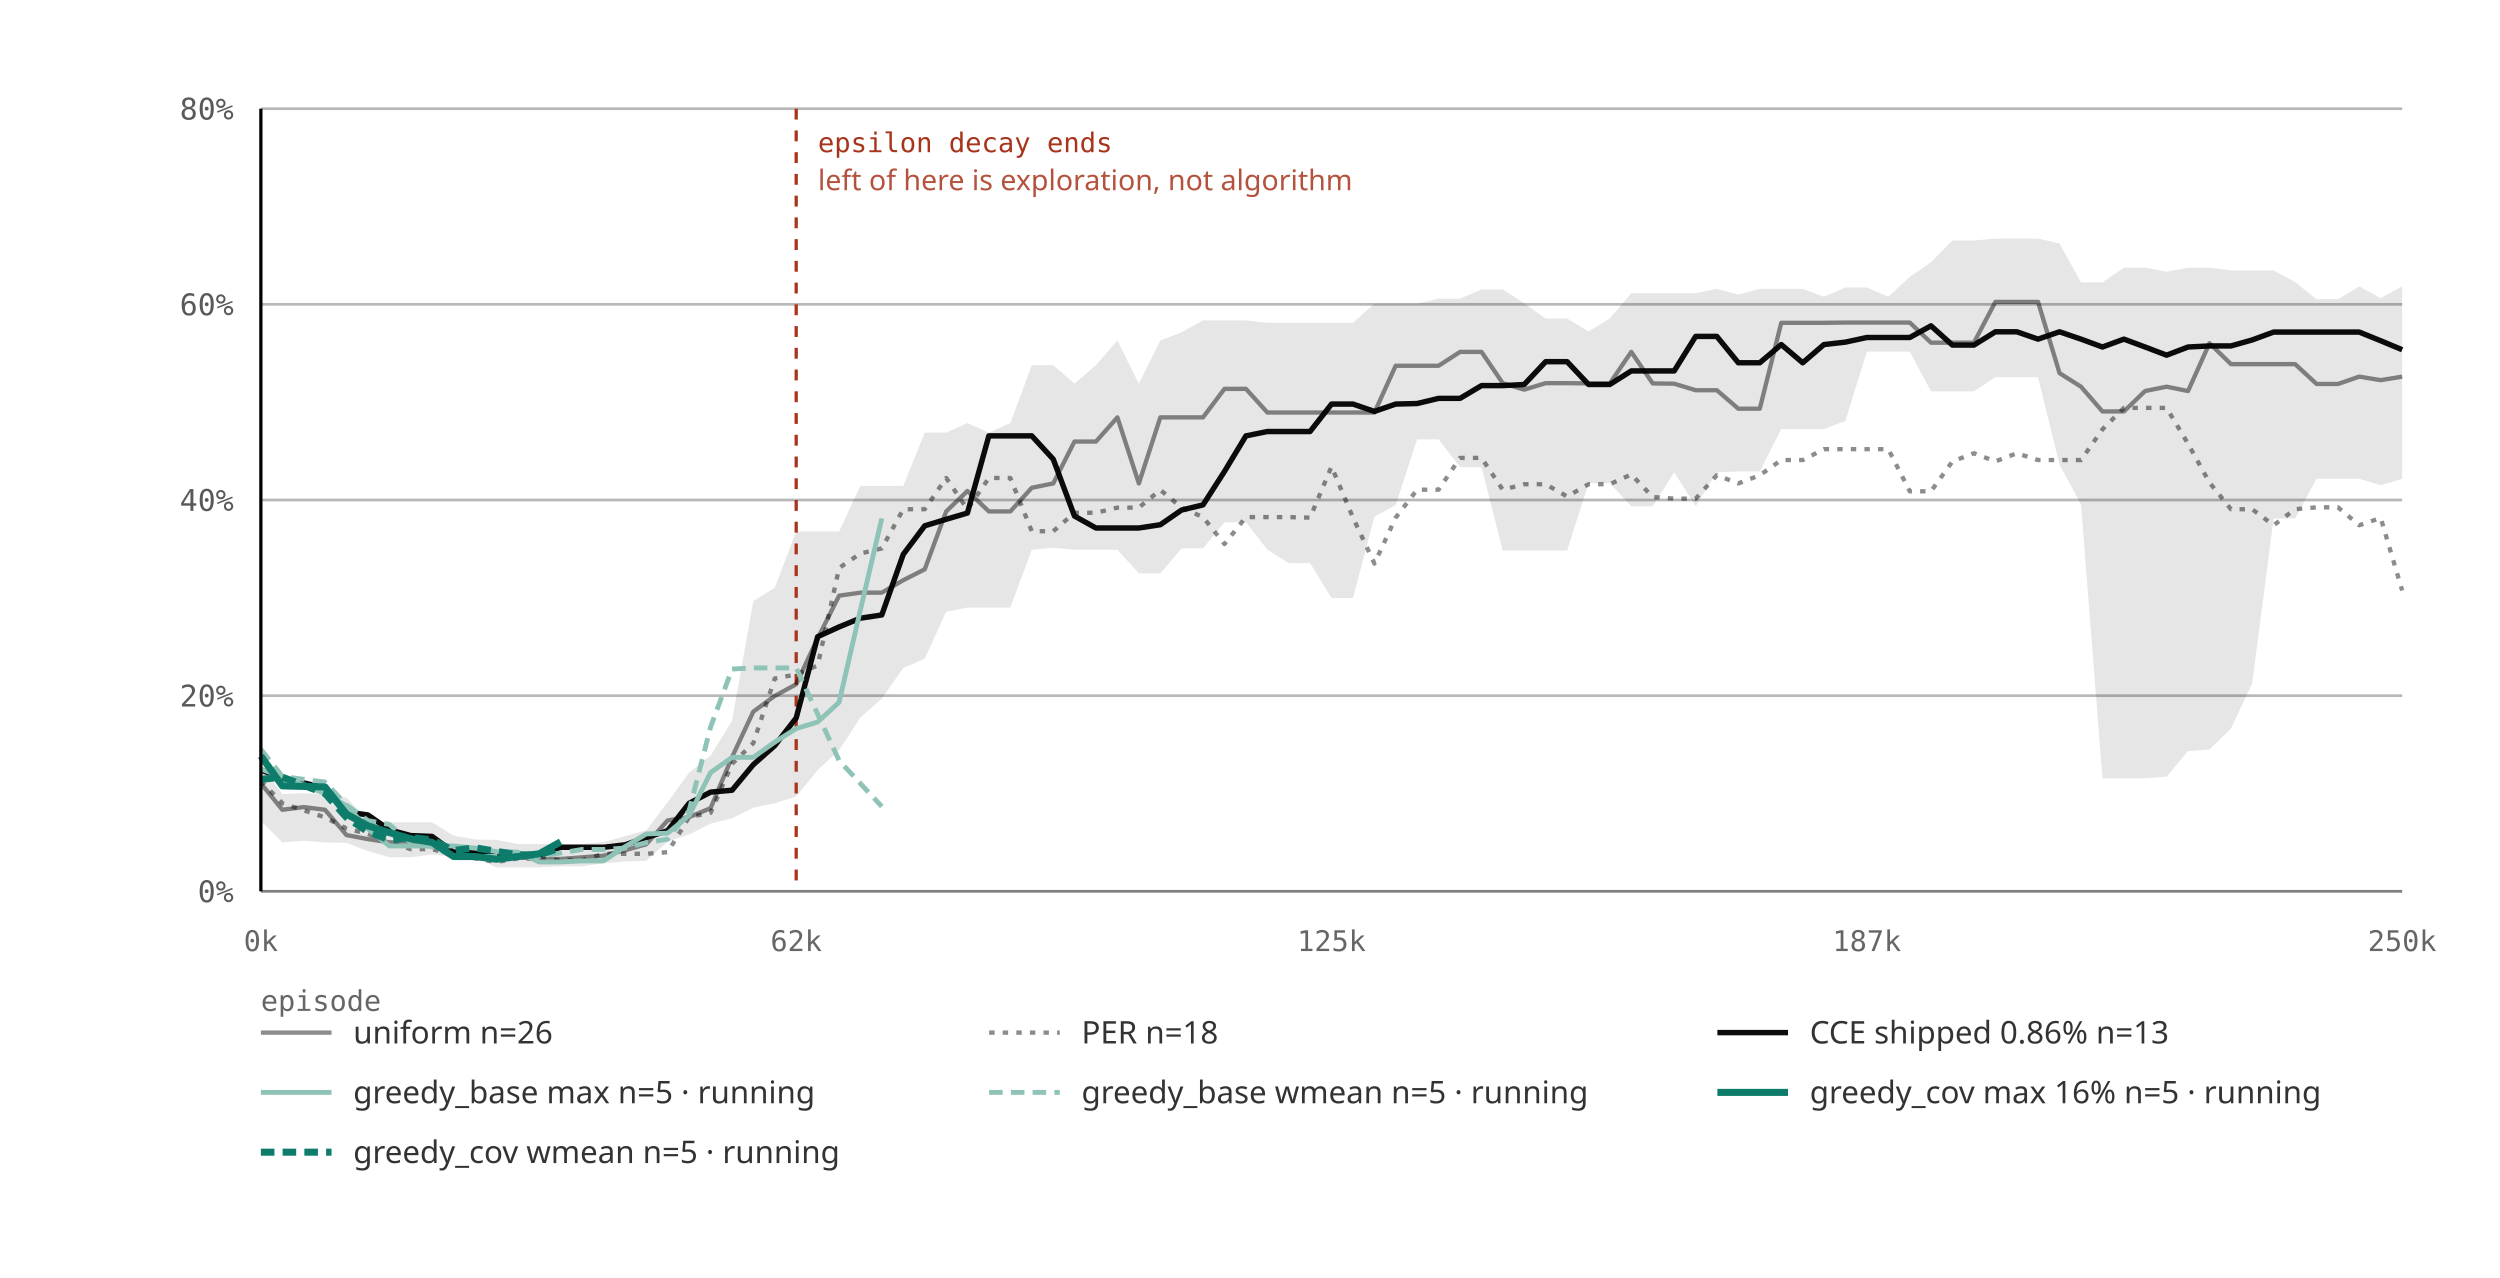
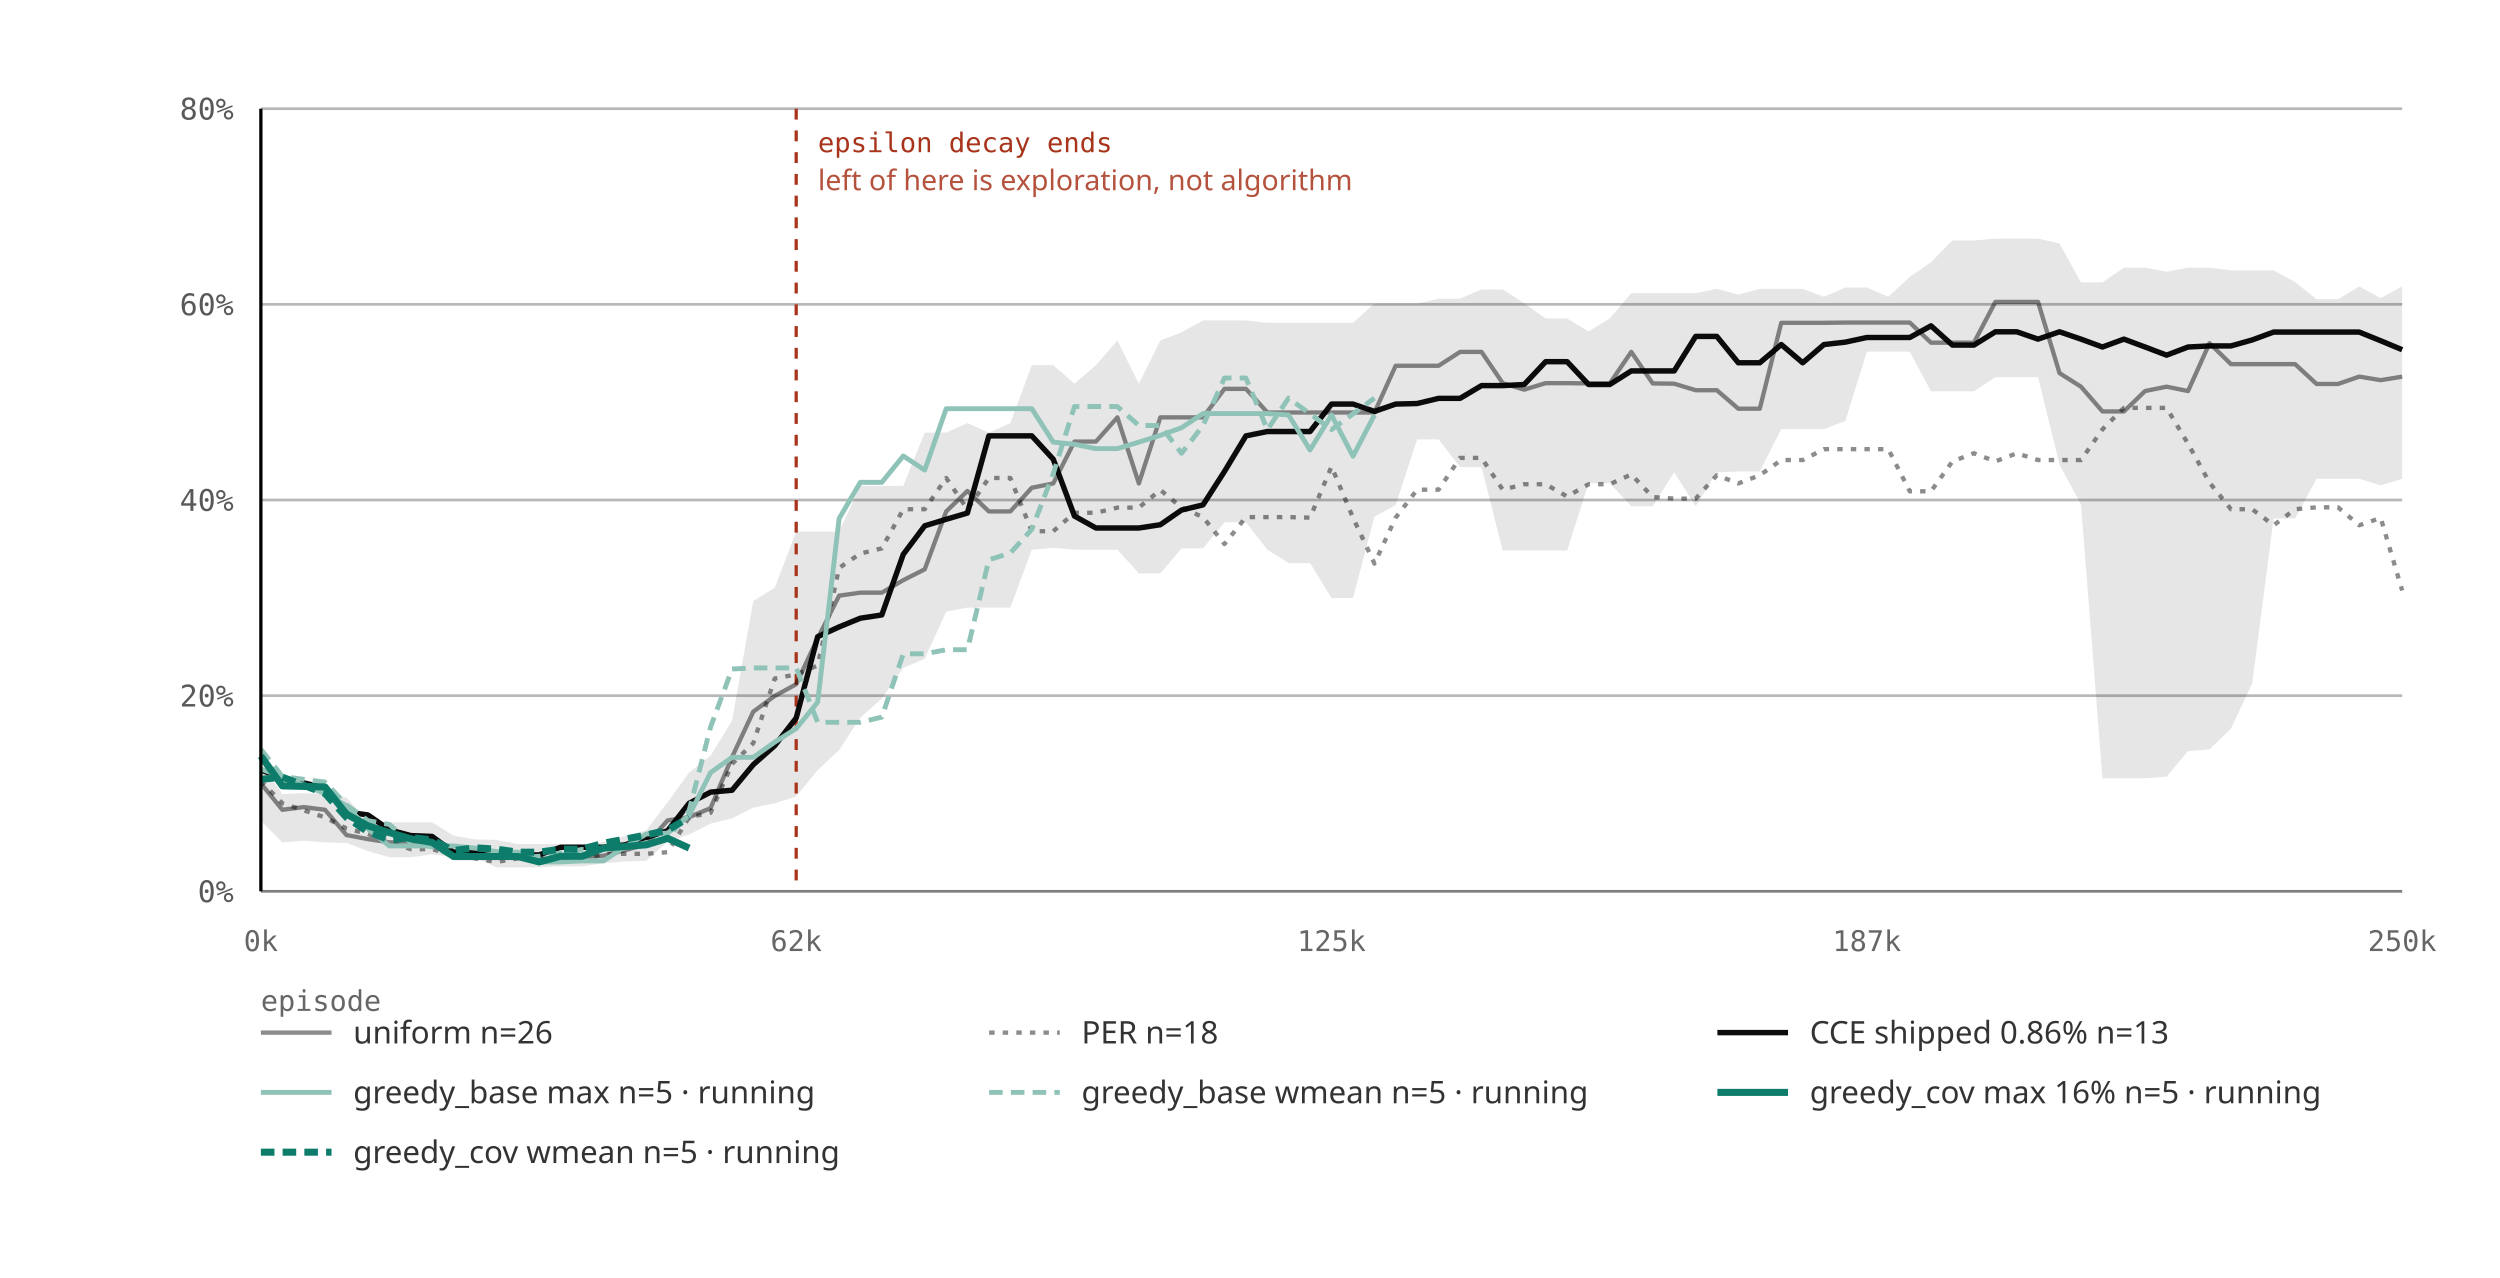
<svg viewBox="0 0 920 470" role="img" aria-label="Win rate over training for JaxNav 8x8 fill 0.3. Completed baselines uniform, PER and shipped CCE reach 60 to 69 percent by 250,000 episodes. The greedy coverage arms are still running and their lines stop early where the runs currently are.">
  <line x1="96" y1="328.0" x2="884" y2="328.0" stroke="currentColor" stroke-width="1" opacity="0.5" />
  <text x="86" y="332.0" text-anchor="end" font-family="IBM Plex Mono, monospace" font-size="11" fill="currentColor" opacity=".65">0%</text>
  <line x1="96" y1="256.0" x2="884" y2="256.0" stroke="currentColor" stroke-width="1" opacity="0.28" />
  <text x="86" y="260.0" text-anchor="end" font-family="IBM Plex Mono, monospace" font-size="11" fill="currentColor" opacity=".65">20%</text>
  <line x1="96" y1="184.0" x2="884" y2="184.0" stroke="currentColor" stroke-width="1" opacity="0.28" />
  <text x="86" y="188.0" text-anchor="end" font-family="IBM Plex Mono, monospace" font-size="11" fill="currentColor" opacity=".65">40%</text>
  <line x1="96" y1="112.0" x2="884" y2="112.0" stroke="currentColor" stroke-width="1" opacity="0.28" />
  <text x="86" y="116.0" text-anchor="end" font-family="IBM Plex Mono, monospace" font-size="11" fill="currentColor" opacity=".65">60%</text>
  <line x1="96" y1="40.0" x2="884" y2="40.0" stroke="currentColor" stroke-width="1" opacity="0.28" />
  <text x="86" y="44.0" text-anchor="end" font-family="IBM Plex Mono, monospace" font-size="11" fill="currentColor" opacity=".65">80%</text>
  <text x="96.0" y="350" text-anchor="middle" font-family="IBM Plex Mono, monospace" font-size="10.5" fill="currentColor" opacity=".6">0k</text>
  <text x="293.0" y="350" text-anchor="middle" font-family="IBM Plex Mono, monospace" font-size="10.5" fill="currentColor" opacity=".6">62k</text>
  <text x="490.0" y="350" text-anchor="middle" font-family="IBM Plex Mono, monospace" font-size="10.5" fill="currentColor" opacity=".6">125k</text>
  <text x="687.0" y="350" text-anchor="middle" font-family="IBM Plex Mono, monospace" font-size="10.5" fill="currentColor" opacity=".6">187k</text>
  <text x="884.0" y="350" text-anchor="middle" font-family="IBM Plex Mono, monospace" font-size="10.5" fill="currentColor" opacity=".6">250k</text>
  <polygon points="96.0,281.3 103.9,292.2 111.8,291.9 119.6,292.2 127.5,293.5 135.4,302.1 143.3,302.6 151.2,302.6 159.0,302.6 166.9,307.5 174.8,308.9 182.7,309.1 190.6,310.6 198.4,310.6 206.3,310.6 214.2,310.6 222.1,309.9 230.0,307.7 237.8,305.6 245.7,295.2 253.6,284.3 261.5,278.1 269.4,265.2 277.2,221.2 285.1,216.3 293.0,195.6 300.9,195.6 308.8,195.6 316.6,178.8 324.5,178.8 332.4,178.8 340.3,159.2 348.2,159.2 356.0,155.7 363.9,159.2 371.8,155.7 379.7,134.4 387.6,134.4 395.4,141.2 403.3,134.4 411.2,125.3 419.1,141.2 427.0,125.3 434.8,122.3 442.7,117.9 450.6,117.9 458.5,117.9 466.4,118.8 474.2,118.8 482.1,118.8 490.0,118.8 497.9,118.8 505.8,111.7 513.6,111.7 521.5,111.7 529.4,109.9 537.3,109.9 545.2,106.5 553.0,106.5 560.9,111.6 568.8,117.2 576.7,117.2 584.6,122.0 592.4,117.2 600.3,107.9 608.2,107.9 616.1,107.9 624.0,107.9 631.8,106.3 639.7,108.4 647.6,106.3 655.5,106.3 663.4,106.3 671.2,109.2 679.1,105.8 687.0,105.8 694.9,109.2 702.8,101.9 710.6,96.5 718.5,88.5 726.4,88.5 734.3,87.8 742.2,87.8 750.0,87.8 757.9,89.6 765.8,103.9 773.7,103.9 781.6,98.5 789.4,98.5 797.3,100.0 805.2,98.5 813.1,98.5 821.0,99.5 828.8,99.5 836.7,99.5 844.6,103.8 852.5,110.1 860.4,110.1 868.2,105.4 876.1,109.7 884.0,105.4 884.0,176.2 876.1,178.6 868.2,176.2 860.4,176.2 852.5,176.2 844.6,190.8 836.7,190.8 828.8,251.5 821.0,268.1 813.1,275.8 805.2,276.4 797.3,285.8 789.4,286.4 781.6,286.4 773.7,286.4 765.8,185.6 757.9,171.0 750.0,138.8 742.2,138.8 734.3,138.8 726.4,144.0 718.5,144.0 710.6,144.0 702.8,129.4 694.9,129.4 687.0,129.4 679.1,154.9 671.2,157.9 663.4,157.9 655.5,157.9 647.6,173.5 639.7,173.5 631.8,173.8 624.0,186.3 616.1,173.8 608.2,186.3 600.3,186.3 592.4,177.8 584.6,177.8 576.7,202.6 568.8,202.6 560.9,202.6 553.0,202.6 545.2,171.9 537.3,171.9 529.4,161.7 521.5,161.7 513.6,185.9 505.8,190.1 497.9,220.1 490.0,220.1 482.1,207.2 474.2,207.2 466.4,202.3 458.5,192.2 450.6,192.2 442.7,201.8 434.8,201.8 427.0,211.0 419.1,211.0 411.2,202.3 403.3,202.3 395.4,202.3 387.6,201.6 379.7,202.3 371.8,223.6 363.9,223.6 356.0,223.6 348.2,225.1 340.3,242.4 332.4,245.8 324.5,257.1 316.6,264.1 308.8,276.0 300.9,283.4 293.0,293.1 285.1,295.6 277.2,297.2 269.4,301.1 261.5,303.1 253.6,307.1 245.7,309.7 237.8,316.8 230.0,317.0 222.1,317.7 214.2,318.8 206.3,318.8 198.4,319.2 190.6,319.2 182.7,319.2 174.8,315.5 166.9,315.5 159.0,314.4 151.2,315.5 143.3,315.5 135.4,313.2 127.5,310.2 119.6,310.0 111.8,309.4 103.9,310.0 96.0,302.1" fill="currentColor" opacity=".10" />
  <line x1="293.0" y1="40" x2="293.0" y2="328" stroke="#a8341c" stroke-width="1.2" stroke-dasharray="4 4" />
  <text x="301.0" y="56" font-family="IBM Plex Mono, monospace" font-size="10" fill="#a8341c">epsilon decay ends</text>
  <text x="301.0" y="70" font-family="IBM Plex Sans, sans-serif" font-size="10.5" fill="#a8341c" opacity=".85">left of here is exploration, not algorithm</text>
  <polyline points="96.0,288.3 103.9,298.0 111.8,297.0 119.6,298.0 127.5,307.3 135.4,308.8 143.3,310.0 151.2,310.0 159.0,310.0 166.9,313.4 174.8,313.6 182.7,313.6 190.6,315.5 198.4,316.1 206.3,316.1 214.2,315.5 222.1,314.9 230.0,312.9 237.8,310.7 245.7,301.9 253.6,300.7 261.5,297.4 269.4,278.6 277.2,261.9 285.1,256.1 293.0,251.8 300.9,234.9 308.8,219.2 316.6,218.1 324.5,218.1 332.4,213.5 340.3,209.5 348.2,188.2 356.0,180.7 363.9,188.2 371.8,188.2 379.7,179.5 387.6,177.9 395.4,162.5 403.3,162.5 411.2,153.6 419.1,177.9 427.0,153.6 434.8,153.6 442.7,153.6 450.6,143.1 458.5,143.1 466.4,151.8 474.2,151.8 482.1,151.8 490.0,151.8 497.9,151.8 505.8,151.8 513.6,134.6 521.5,134.6 529.4,134.6 537.3,129.5 545.2,129.5 553.0,141.0 560.9,143.4 568.8,141.0 576.7,141.0 584.6,141.1 592.4,141.1 600.3,129.5 608.2,141.1 616.1,141.2 624.0,143.6 631.8,143.6 639.7,150.4 647.6,150.4 655.5,118.8 663.4,118.8 671.2,118.8 679.1,118.7 687.0,118.7 694.9,118.7 702.8,118.7 710.6,126.1 718.5,126.1 726.4,126.1 734.3,111.1 742.2,111.1 750.0,111.1 757.9,137.3 765.8,142.3 773.7,151.4 781.6,151.4 789.4,143.9 797.3,142.3 805.2,143.9 813.1,126.3 821.0,134.0 828.8,134.0 836.7,134.0 844.6,134.0 852.5,141.3 860.4,141.3 868.2,138.6 876.1,139.9 884.0,138.6" fill="none" stroke="currentColor" stroke-width="1.6" opacity="0.45" stroke-linejoin="round" />
  <polyline points="96.0,287.4 103.9,295.6 111.8,298.2 119.6,300.8 127.5,304.9 135.4,306.9 143.3,309.9 151.2,312.5 159.0,312.5 166.9,314.6 174.8,315.9 182.7,317.2 190.6,315.9 198.4,315.9 206.3,316.5 214.2,316.5 222.1,314.2 230.0,314.2 237.8,314.2 245.7,313.6 253.6,300.7 261.5,299.1 269.4,281.1 277.2,273.5 285.1,249.7 293.0,248.2 300.9,244.9 308.8,209.0 316.6,203.7 324.5,201.8 332.4,187.4 340.3,187.4 348.2,175.9 356.0,187.4 363.9,175.9 371.8,175.9 379.7,195.5 387.6,195.5 395.4,188.7 403.3,188.7 411.2,186.8 419.1,186.8 427.0,180.3 434.8,186.8 442.7,190.3 450.6,200.2 458.5,190.3 466.4,190.3 474.2,190.3 482.1,190.5 490.0,171.7 497.9,190.5 505.8,207.4 513.6,190.5 521.5,180.2 529.4,180.2 537.3,168.5 545.2,168.5 553.0,180.2 560.9,178.2 568.8,178.2 576.7,182.7 584.6,178.2 592.4,178.2 600.3,174.6 608.2,182.9 616.1,183.5 624.0,183.5 631.8,174.9 639.7,177.9 647.6,174.9 655.5,169.3 663.4,169.3 671.2,165.3 679.1,165.3 687.0,165.3 694.9,165.3 702.8,180.8 710.6,180.8 718.5,169.8 726.4,166.8 734.3,169.8 742.2,166.8 750.0,169.3 757.9,169.3 765.8,169.3 773.7,158.0 781.6,150.1 789.4,150.1 797.3,150.1 805.2,163.3 813.1,177.6 821.0,187.4 828.8,187.4 836.7,193.3 844.6,187.4 852.5,186.7 860.4,186.7 868.2,193.3 876.1,190.6 884.0,217.3" fill="none" stroke="currentColor" stroke-width="1.6" opacity="0.45" stroke-dasharray="2 3" stroke-linejoin="round" />
  <polyline points="96.0,283.4 103.9,286.2 111.8,288.1 119.6,290.0 127.5,298.8 135.4,299.9 143.3,305.4 151.2,307.5 159.0,307.8 166.9,313.6 174.8,313.9 182.7,313.9 190.6,314.6 198.4,314.6 206.3,311.8 214.2,311.8 222.1,311.8 230.0,310.9 237.8,308.2 245.7,305.7 253.6,295.6 261.5,291.5 269.4,290.8 277.2,281.4 285.1,274.4 293.0,264.2 300.9,234.3 308.8,230.7 316.6,227.5 324.5,226.3 332.4,204.0 340.3,193.5 348.2,191.1 356.0,188.8 363.9,160.4 371.8,160.4 379.7,160.4 387.6,169.0 395.4,189.9 403.3,194.3 411.2,194.3 419.1,194.3 427.0,193.1 434.8,187.7 442.7,185.8 450.6,173.5 458.5,160.4 466.4,158.8 474.2,158.8 482.1,158.8 490.0,148.7 497.9,148.7 505.8,151.4 513.6,148.7 521.5,148.5 529.4,146.6 537.3,146.6 545.2,141.9 553.0,141.9 560.9,141.5 568.8,133.1 576.7,133.1 584.6,141.5 592.4,141.5 600.3,136.5 608.2,136.5 616.1,136.5 624.0,123.8 631.8,123.8 639.7,133.5 647.6,133.5 655.5,126.8 663.4,133.5 671.2,126.8 679.1,125.9 687.0,124.2 694.9,124.2 702.8,124.2 710.6,119.9 718.5,127.0 726.4,127.0 734.3,122.1 742.2,122.1 750.0,124.8 757.9,122.1 765.8,124.8 773.7,127.7 781.6,124.8 789.4,127.7 797.3,130.7 805.2,127.7 813.1,127.3 821.0,127.3 828.8,125.1 836.7,122.2 844.6,122.2 852.5,122.2 860.4,122.2 868.2,122.2 876.1,125.4 884.0,128.7" fill="none" stroke="currentColor" stroke-width="2.0" opacity="0.95" stroke-linejoin="round" />
-   <polyline points="96.0,283.0 103.9,285.9 111.8,289.0 119.6,292.0 127.5,296.5 135.4,305.0 143.3,311.3 151.2,311.3 159.0,311.3 166.9,311.3 174.8,312.1 182.7,313.4 190.6,313.6 198.4,317.2 206.3,317.2 214.2,316.8 222.1,316.8 230.0,311.6 237.8,306.9 245.7,306.6 253.6,300.1 261.5,284.3 269.4,278.7 277.2,278.7 285.1,273.1 293.0,268.1 300.9,265.7 308.8,258.4 316.6,224.6 324.5,190.8" fill="none" stroke="#8fc3b8" stroke-width="1.8" opacity="1.0" stroke-linejoin="round" />
-   <polyline points="96.0,275.7 103.9,285.7 111.8,286.8 119.6,287.8 127.5,296.2 135.4,302.0 143.3,303.4 151.2,310.2 159.0,311.6 166.9,315.1 174.8,315.3 182.7,315.1 190.6,315.6 198.4,315.1 206.3,313.9 214.2,312.6 222.1,312.6 230.0,312.1 237.8,310.1 245.7,308.8 253.6,298.3 261.5,267.5 269.4,246.2 277.2,245.8 285.1,245.8 293.0,245.8 300.9,262.8 308.8,279.9 316.6,288.3 324.5,296.8" fill="none" stroke="#8fc3b8" stroke-width="1.8" opacity="1.0" stroke-dasharray="5 3" stroke-linejoin="round" />
-   <polyline points="96.0,278.2 103.9,289.2 111.8,289.4 119.6,289.6 127.5,299.6 135.4,303.9 143.3,306.4 151.2,308.7 159.0,310.0 166.9,315.2 174.8,315.2 182.7,316.2 190.6,315.2 198.4,314.2 206.3,309.8" fill="none" stroke="#0d7c6b" stroke-width="2.6" opacity="1.0" stroke-linejoin="round" />
-   <polyline points="96.0,286.8 103.9,286.0 111.8,289.0 119.6,292.0 127.5,300.8 135.4,306.1 143.3,309.1 151.2,308.2 159.0,309.1 166.9,313.0 174.8,312.0 182.7,313.3 190.6,314.6 198.4,314.6 206.3,312.0" fill="none" stroke="#0d7c6b" stroke-width="2.6" opacity="1.0" stroke-dasharray="5 3" stroke-linejoin="round" />
+   <polyline points="96.0,283.0 103.9,285.9 111.8,289.0 119.6,292.0 127.5,296.5 135.4,305.0 143.3,311.3 151.2,311.3 159.0,311.3 166.9,311.3 174.8,312.1 182.7,313.4 190.6,313.6 198.4,317.2 206.3,317.2 214.2,316.8 222.1,316.8 230.0,311.6 237.8,306.9 245.7,306.6 253.6,300.1 261.5,284.3 269.4,278.7 277.2,278.7 285.1,273.1 293.0,268.1 300.9,258.4 308.8,190.8 316.6,177.5 324.5,177.5 332.4,167.8 340.3,173.0 348.2,150.4 356.0,150.4 363.9,150.4 371.8,150.4 379.7,150.4 387.6,162.7 395.4,163.5 403.3,165.1 411.2,165.1 419.1,162.7 427.0,160.2 434.8,157.4 442.7,152.2 450.6,152.2 458.5,152.2 466.4,152.2 474.2,152.7 482.1,165.6 490.0,152.7 497.9,167.9 505.8,152.7" fill="none" stroke="#8fc3b8" stroke-width="1.8" opacity="1.0" stroke-linejoin="round" />
+   <polyline points="96.0,275.7 103.9,285.7 111.8,286.8 119.6,287.8 127.5,296.2 135.4,302.0 143.3,303.4 151.2,310.2 159.0,311.6 166.9,315.1 174.8,315.3 182.7,315.1 190.6,315.6 198.4,315.1 206.3,313.9 214.2,312.6 222.1,312.6 230.0,312.1 237.8,310.1 245.7,308.8 253.6,298.3 261.5,267.5 269.4,246.2 277.2,245.8 285.1,245.8 293.0,245.8 300.9,265.8 308.8,265.8 316.6,265.8 324.5,263.9 332.4,240.6 340.3,240.6 348.2,239.1 356.0,239.1 363.9,206.0 371.8,203.5 379.7,194.8 387.6,174.3 395.4,149.6 403.3,149.6 411.2,149.6 419.1,156.6 427.0,156.6 434.8,166.8 442.7,156.6 450.6,139.1 458.5,139.1 466.4,158.1 474.2,146.5 482.1,152.3 490.0,158.1 497.9,152.3 505.8,146.5" fill="none" stroke="#8fc3b8" stroke-width="1.8" opacity="1.0" stroke-dasharray="5 3" stroke-linejoin="round" />
+   <polyline points="96.0,278.2 103.9,289.2 111.8,289.4 119.6,289.6 127.5,299.6 135.4,303.9 143.3,306.4 151.2,308.7 159.0,310.0 166.9,315.2 174.8,315.2 182.7,315.2 190.6,315.2 198.4,317.2 206.3,315.1 214.2,315.1 222.1,312.1 230.0,311.5 237.8,310.9 245.7,308.5 253.6,312.1" fill="none" stroke="#0d7c6b" stroke-width="2.6" opacity="1.0" stroke-linejoin="round" />
+   <polyline points="96.0,286.8 103.9,286.0 111.8,289.0 119.6,292.0 127.5,300.8 135.4,306.1 143.3,309.1 151.2,308.2 159.0,309.1 166.9,313.0 174.8,312.0 182.7,312.5 190.6,313.6 198.4,313.6 206.3,312.5 214.2,312.5 222.1,310.3 230.0,308.8 237.8,307.3 245.7,305.5 253.6,300.8" fill="none" stroke="#0d7c6b" stroke-width="2.6" opacity="1.0" stroke-dasharray="5 3" stroke-linejoin="round" />
  <line x1="96" y1="40" x2="96" y2="328" stroke="currentColor" stroke-width="1.2" />
  <text x="96" y="372" font-family="IBM Plex Mono, monospace" font-size="10.5" fill="currentColor" opacity=".6">episode</text>
  <line x1="96" y1="380" x2="122" y2="380" stroke="currentColor" stroke-width="1.6" opacity="0.45" />
  <text x="130" y="384" font-family="IBM Plex Sans, sans-serif" font-size="11.5" fill="currentColor" opacity=".8">uniform  n=26</text>
  <line x1="364" y1="380" x2="390" y2="380" stroke="currentColor" stroke-width="1.6" opacity="0.45" stroke-dasharray="2 3" />
  <text x="398" y="384" font-family="IBM Plex Sans, sans-serif" font-size="11.5" fill="currentColor" opacity=".8">PER  n=18</text>
  <line x1="632" y1="380" x2="658" y2="380" stroke="currentColor" stroke-width="2.0" opacity="0.95" />
  <text x="666" y="384" font-family="IBM Plex Sans, sans-serif" font-size="11.5" fill="currentColor" opacity=".8">CCE shipped 0.86%  n=13</text>
  <line x1="96" y1="402" x2="122" y2="402" stroke="#8fc3b8" stroke-width="1.8" opacity="1.0" />
  <text x="130" y="406" font-family="IBM Plex Sans, sans-serif" font-size="11.5" fill="currentColor" opacity=".8">greedy_base max  n=5  · running</text>
  <line x1="364" y1="402" x2="390" y2="402" stroke="#8fc3b8" stroke-width="1.8" opacity="1.0" stroke-dasharray="5 3" />
  <text x="398" y="406" font-family="IBM Plex Sans, sans-serif" font-size="11.5" fill="currentColor" opacity=".8">greedy_base wmean  n=5  · running</text>
  <line x1="632" y1="402" x2="658" y2="402" stroke="#0d7c6b" stroke-width="2.6" opacity="1.0" />
  <text x="666" y="406" font-family="IBM Plex Sans, sans-serif" font-size="11.5" fill="currentColor" opacity=".8">greedy_cov max 16%  n=5  · running</text>
  <line x1="96" y1="424" x2="122" y2="424" stroke="#0d7c6b" stroke-width="2.6" opacity="1.0" stroke-dasharray="5 3" />
  <text x="130" y="428" font-family="IBM Plex Sans, sans-serif" font-size="11.5" fill="currentColor" opacity=".8">greedy_cov wmean  n=5  · running</text>
</svg>
